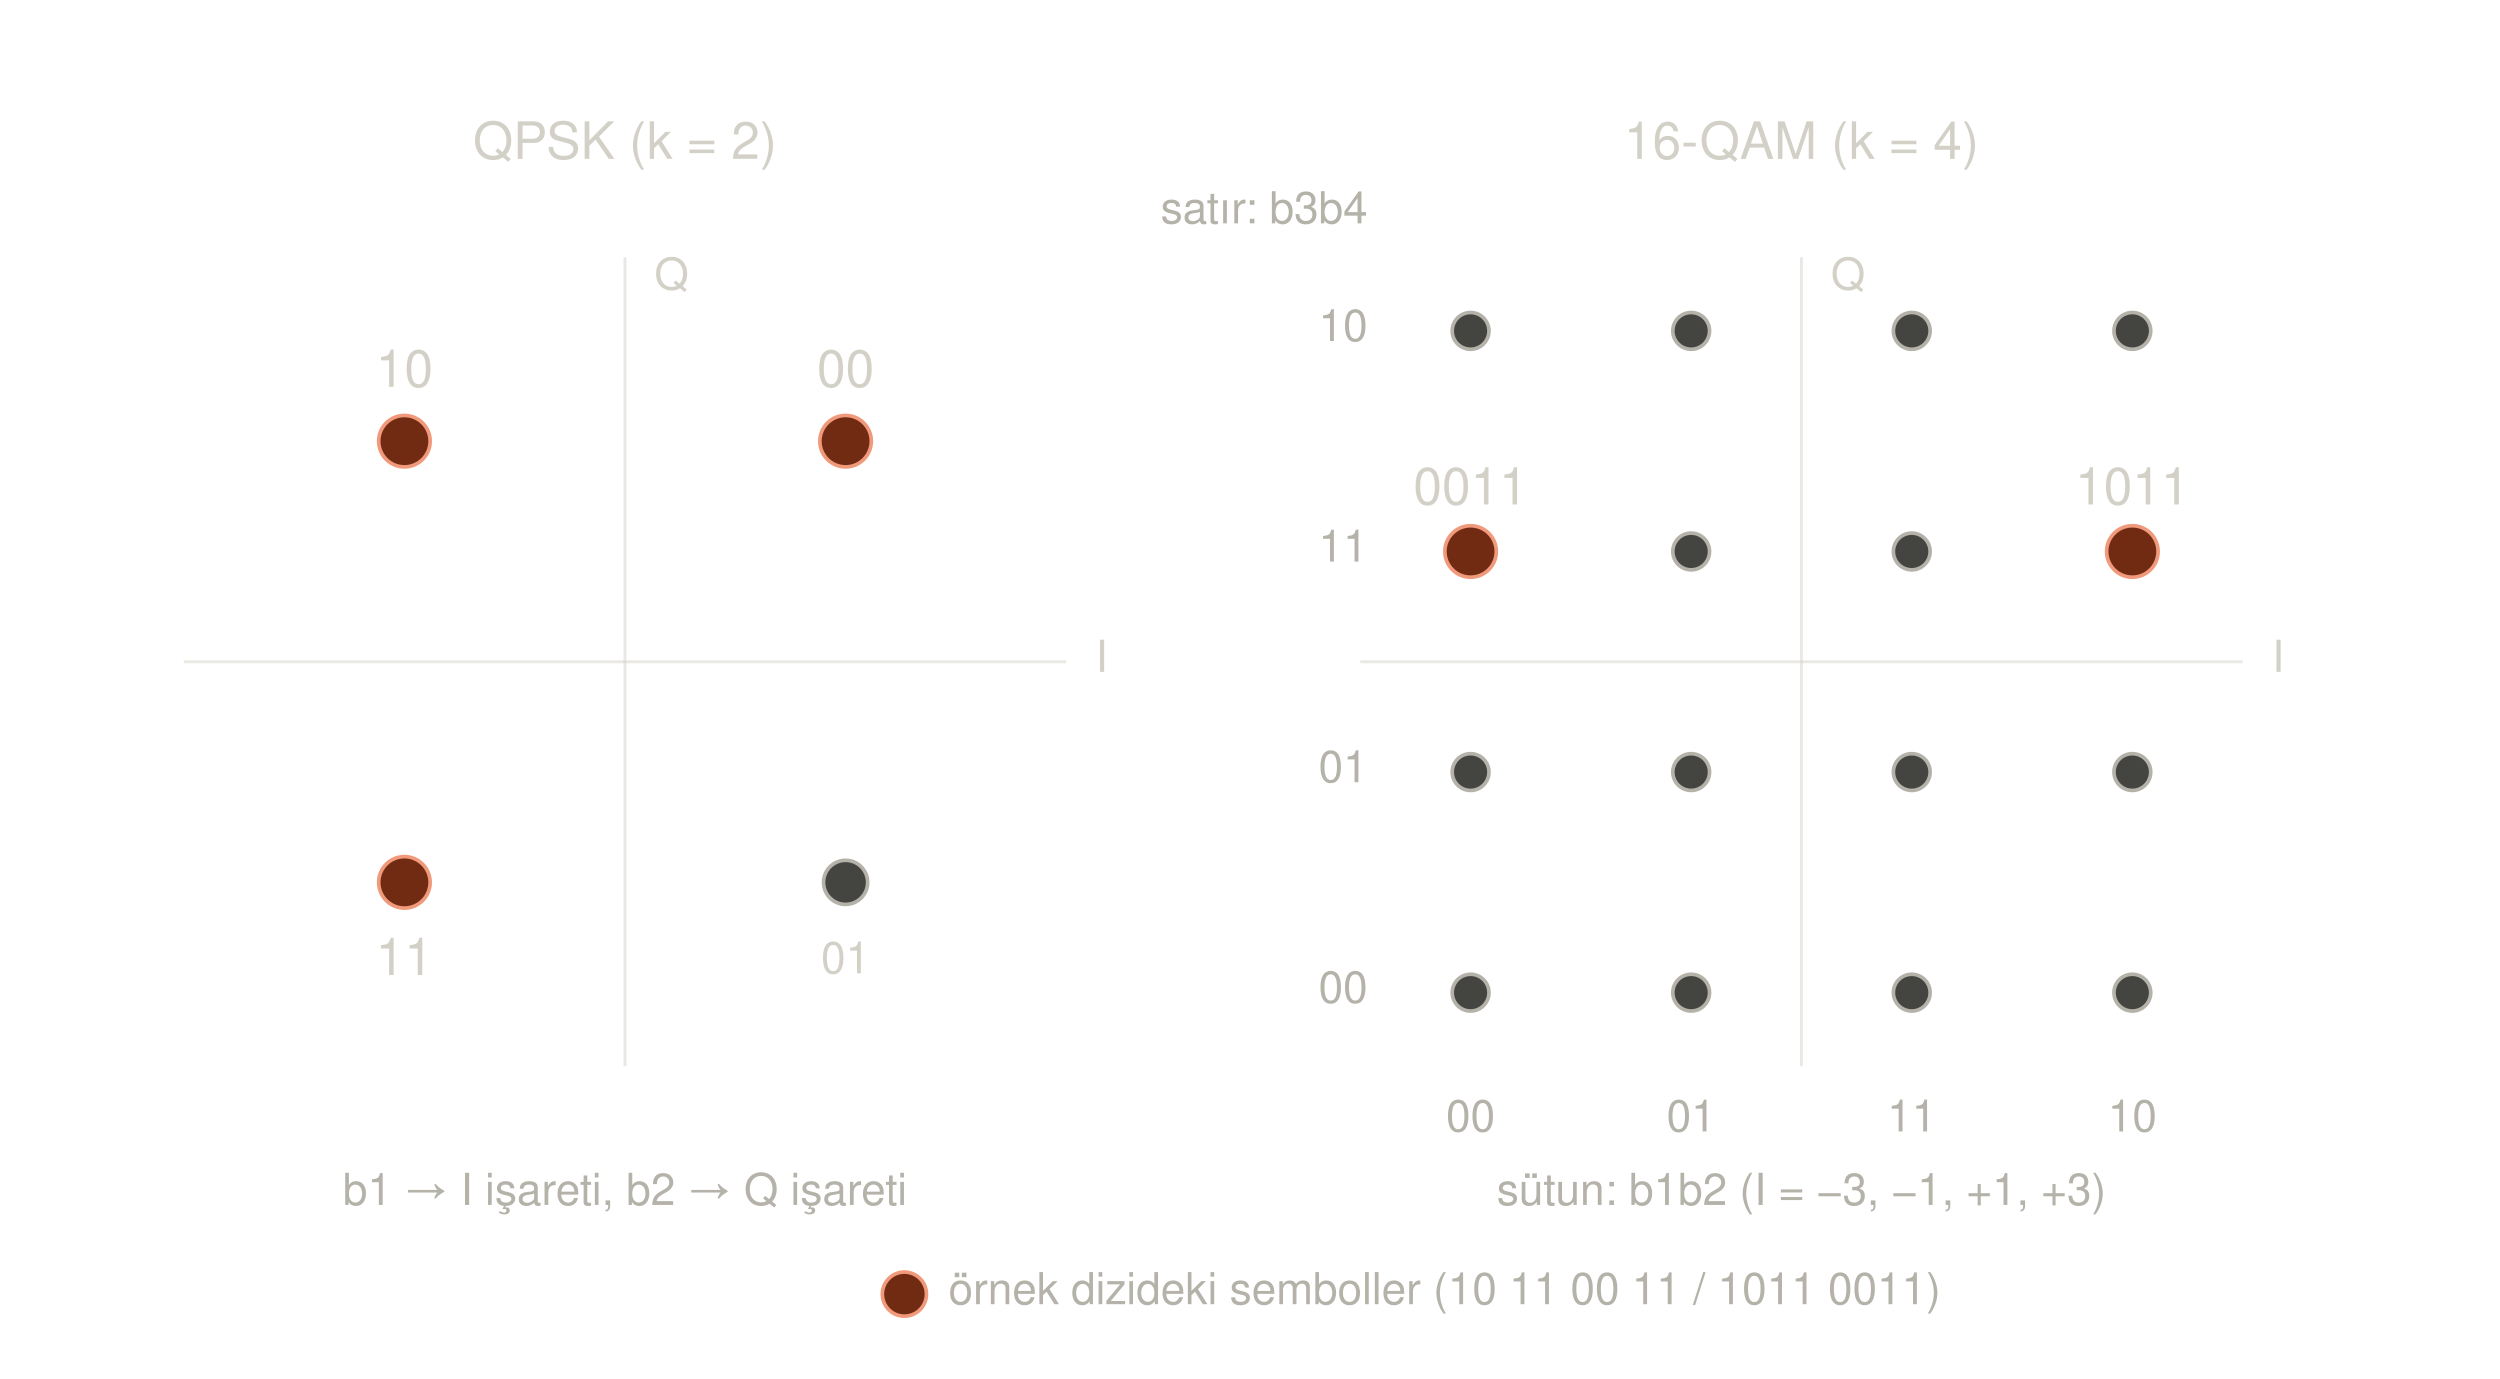
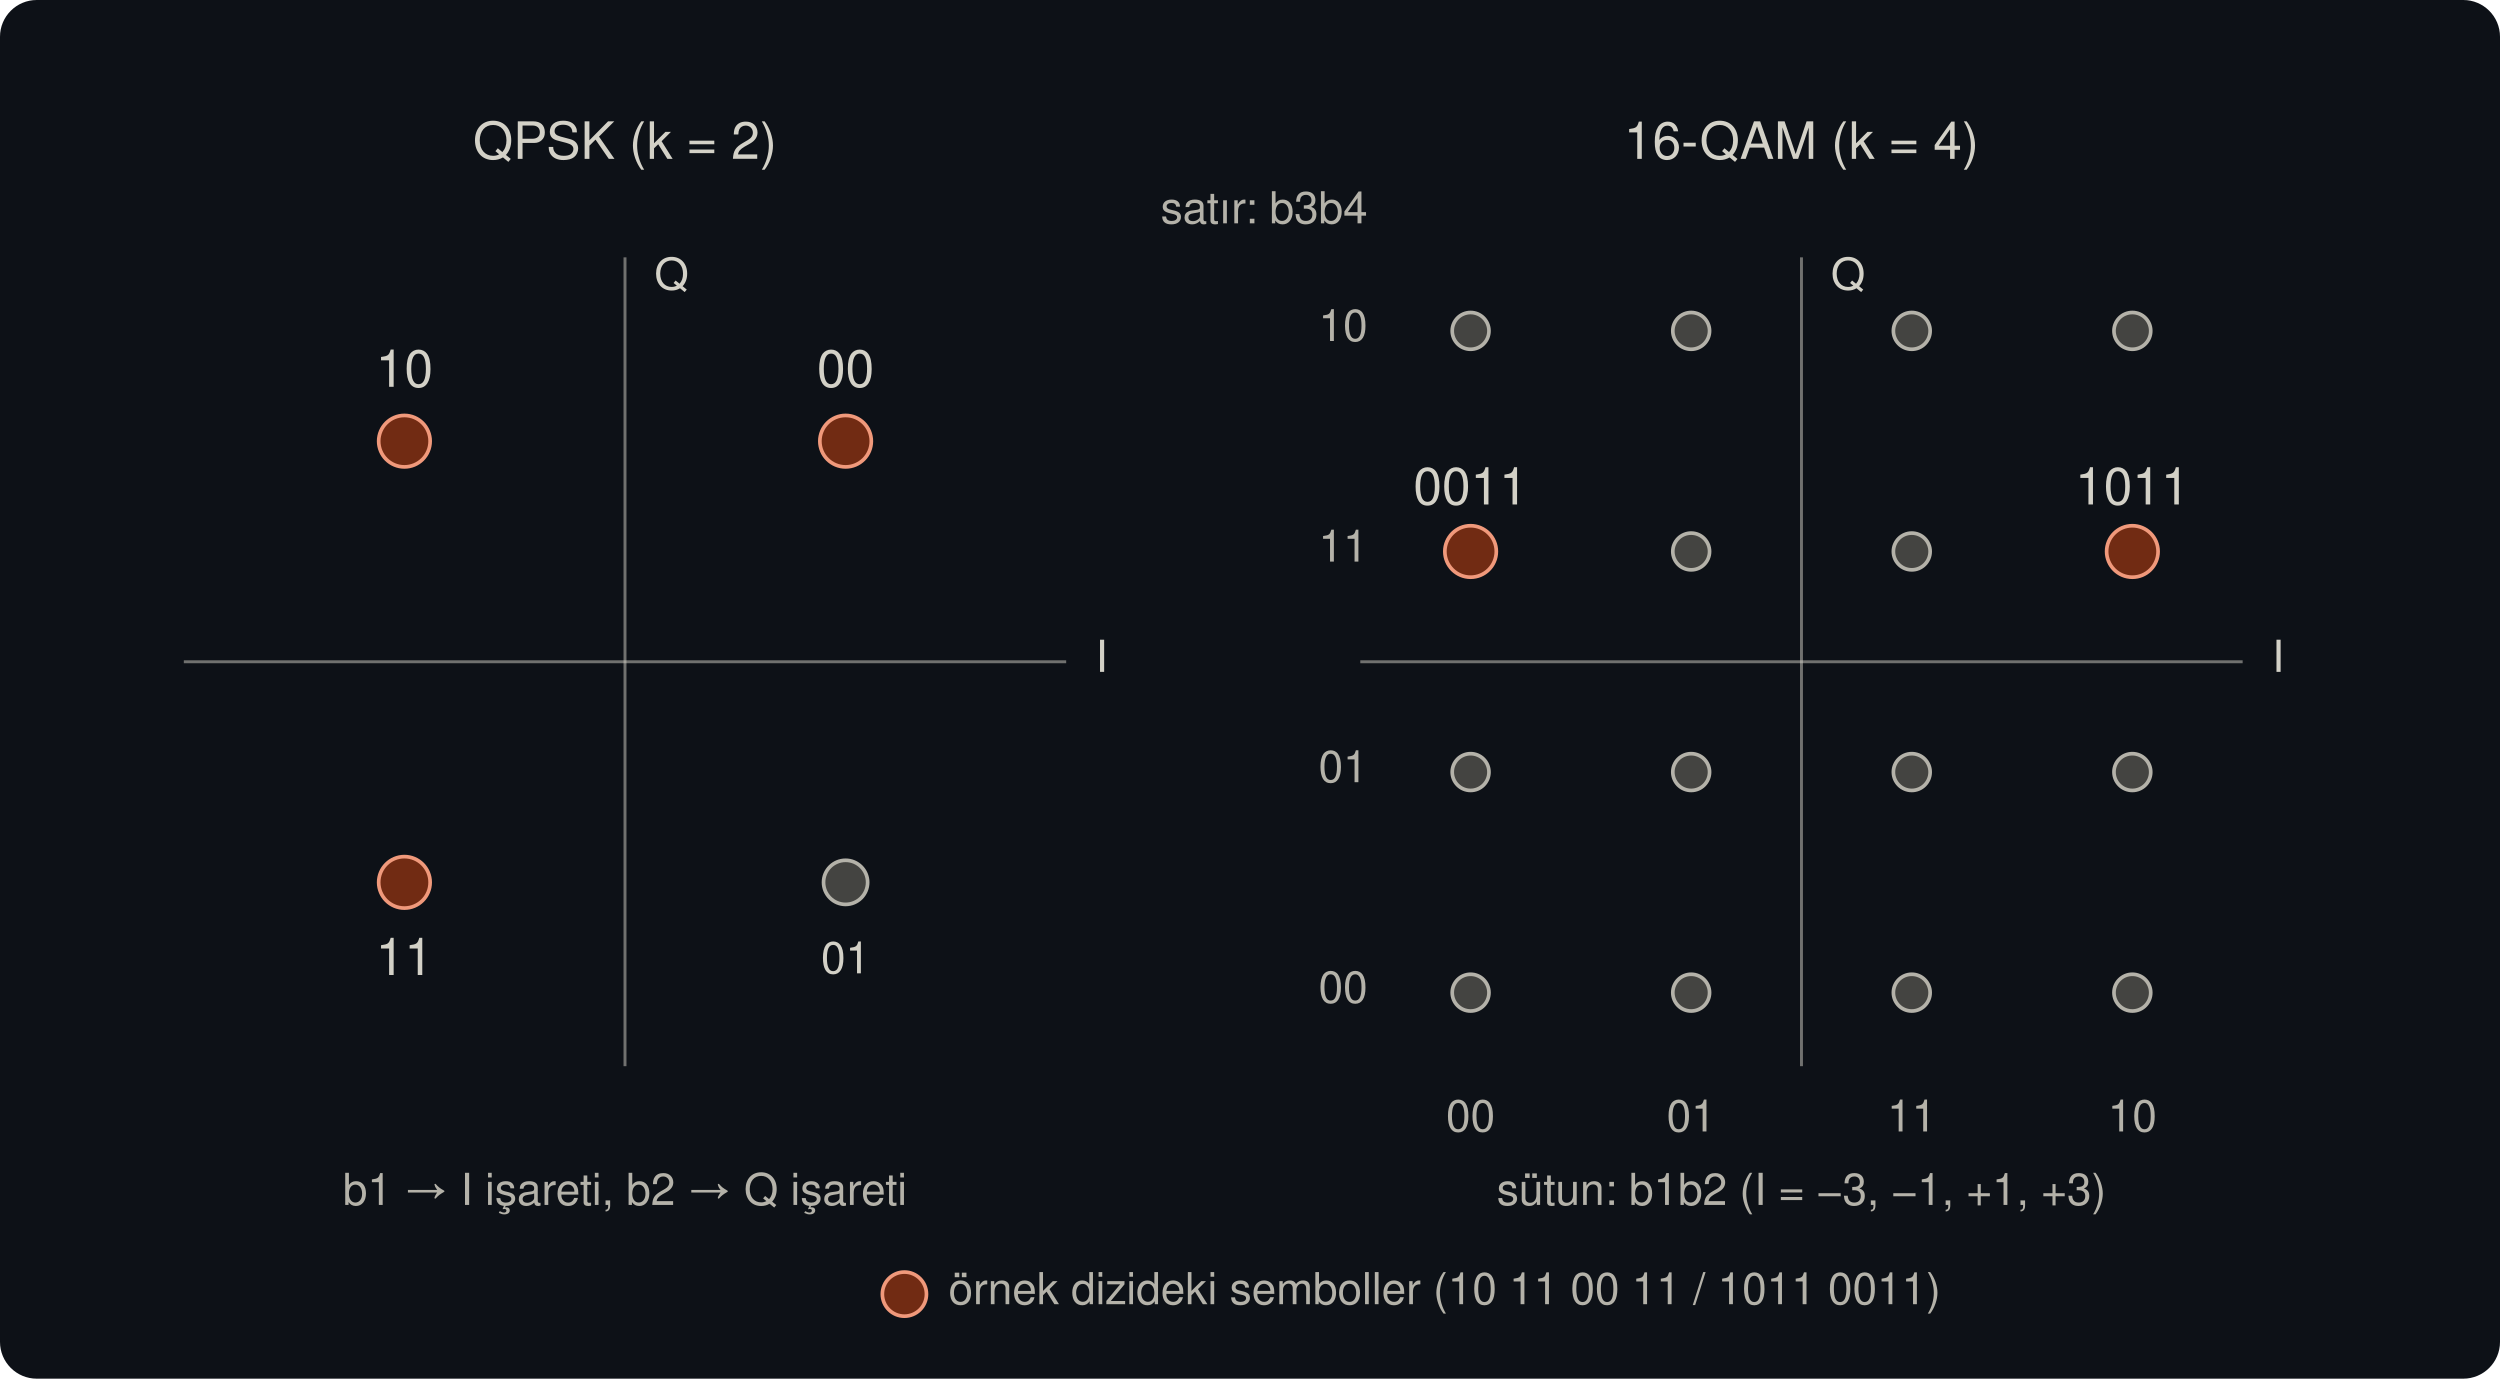
<svg xmlns="http://www.w3.org/2000/svg" width="680" height="375" viewBox="0 0 680 375" role="img" font-family="Helvetica, Arial, sans-serif">
  <defs>
    <marker id="arrow" viewBox="0 0 10 10" refX="8" refY="5" markerWidth="6" markerHeight="6" orient="auto-start-reverse">
      <path d="M2 1L8 5L2 9" fill="none" stroke="#D3D1C7" stroke-width="1.5" stroke-linecap="round" stroke-linejoin="round" />
    </marker>
  </defs>
+   <rect x="0" y="0" width="680" height="375" fill="#0d1117" rx="10" />
  <text x="170" y="40" font-size="14" font-weight="500" fill="#D3D1C7" text-anchor="middle" dominant-baseline="central">QPSK (k = 2)</text>
  <text x="490" y="40" font-size="14" font-weight="500" fill="#D3D1C7" text-anchor="middle" dominant-baseline="central">16-QAM (k = 4)</text>
  <line x1="50" y1="180" x2="290" y2="180" stroke="#D3D1C7" stroke-width="0.8" opacity="0.5" />
  <line x1="170" y1="70" x2="170" y2="290" stroke="#D3D1C7" stroke-width="0.8" opacity="0.5" />
  <text x="298" y="180" font-size="12" font-weight="400" fill="#D3D1C7" text-anchor="start" dominant-baseline="central">I</text>
  <text x="178" y="76" font-size="12" font-weight="400" fill="#D3D1C7" text-anchor="start" dominant-baseline="central">Q</text>
  <circle cx="110" cy="120" r="7" fill="#712B13" stroke="#F0997B" stroke-width="1" />
  <text x="110" y="102" font-size="14" font-weight="500" fill="#D3D1C7" text-anchor="middle" dominant-baseline="central">10</text>
  <circle cx="230" cy="120" r="7" fill="#712B13" stroke="#F0997B" stroke-width="1" />
  <text x="230" y="102" font-size="14" font-weight="500" fill="#D3D1C7" text-anchor="middle" dominant-baseline="central">00</text>
  <circle cx="110" cy="240" r="7" fill="#712B13" stroke="#F0997B" stroke-width="1" />
  <text x="110" y="262" font-size="14" font-weight="500" fill="#D3D1C7" text-anchor="middle" dominant-baseline="central">11</text>
  <circle cx="230" cy="240" r="6" fill="#444441" stroke="#B4B2A9" stroke-width="1" />
  <text x="230" y="262" font-size="12" font-weight="400" fill="#D3D1C7" text-anchor="middle" dominant-baseline="central">01</text>
  <text x="170" y="325" font-size="12" font-weight="400" fill="#B4B2A9" text-anchor="middle" dominant-baseline="central">b1 → I işareti, b2 → Q işareti</text>
  <line x1="370" y1="180" x2="610" y2="180" stroke="#D3D1C7" stroke-width="0.8" opacity="0.5" />
  <line x1="490" y1="70" x2="490" y2="290" stroke="#D3D1C7" stroke-width="0.8" opacity="0.5" />
  <text x="618" y="180" font-size="12" font-weight="400" fill="#D3D1C7" text-anchor="start" dominant-baseline="central">I</text>
  <text x="498" y="76" font-size="12" font-weight="400" fill="#D3D1C7" text-anchor="start" dominant-baseline="central">Q</text>
  <circle cx="400" cy="90" r="5" fill="#444441" stroke="#B4B2A9" stroke-width="1" />
  <circle cx="400" cy="210" r="5" fill="#444441" stroke="#B4B2A9" stroke-width="1" />
  <circle cx="400" cy="270" r="5" fill="#444441" stroke="#B4B2A9" stroke-width="1" />
  <circle cx="460" cy="90" r="5" fill="#444441" stroke="#B4B2A9" stroke-width="1" />
  <circle cx="460" cy="150" r="5" fill="#444441" stroke="#B4B2A9" stroke-width="1" />
  <circle cx="460" cy="210" r="5" fill="#444441" stroke="#B4B2A9" stroke-width="1" />
  <circle cx="460" cy="270" r="5" fill="#444441" stroke="#B4B2A9" stroke-width="1" />
  <circle cx="520" cy="90" r="5" fill="#444441" stroke="#B4B2A9" stroke-width="1" />
  <circle cx="520" cy="150" r="5" fill="#444441" stroke="#B4B2A9" stroke-width="1" />
  <circle cx="520" cy="210" r="5" fill="#444441" stroke="#B4B2A9" stroke-width="1" />
  <circle cx="520" cy="270" r="5" fill="#444441" stroke="#B4B2A9" stroke-width="1" />
  <circle cx="580" cy="90" r="5" fill="#444441" stroke="#B4B2A9" stroke-width="1" />
  <circle cx="580" cy="210" r="5" fill="#444441" stroke="#B4B2A9" stroke-width="1" />
  <circle cx="580" cy="270" r="5" fill="#444441" stroke="#B4B2A9" stroke-width="1" />
  <circle cx="580" cy="150" r="7" fill="#712B13" stroke="#F0997B" stroke-width="1" />
  <circle cx="400" cy="150" r="7" fill="#712B13" stroke="#F0997B" stroke-width="1" />
  <text x="580" y="134" font-size="14" font-weight="500" fill="#D3D1C7" text-anchor="middle" dominant-baseline="central">1011</text>
  <text x="400" y="134" font-size="14" font-weight="500" fill="#D3D1C7" text-anchor="middle" dominant-baseline="central">0011</text>
  <text x="400" y="305" font-size="12" font-weight="400" fill="#B4B2A9" text-anchor="middle" dominant-baseline="central">00</text>
  <text x="460" y="305" font-size="12" font-weight="400" fill="#B4B2A9" text-anchor="middle" dominant-baseline="central">01</text>
  <text x="520" y="305" font-size="12" font-weight="400" fill="#B4B2A9" text-anchor="middle" dominant-baseline="central">11</text>
  <text x="580" y="305" font-size="12" font-weight="400" fill="#B4B2A9" text-anchor="middle" dominant-baseline="central">10</text>
  <text x="372" y="90" font-size="12" font-weight="400" fill="#B4B2A9" text-anchor="end" dominant-baseline="central">10</text>
  <text x="372" y="150" font-size="12" font-weight="400" fill="#B4B2A9" text-anchor="end" dominant-baseline="central">11</text>
  <text x="372" y="210" font-size="12" font-weight="400" fill="#B4B2A9" text-anchor="end" dominant-baseline="central">01</text>
  <text x="372" y="270" font-size="12" font-weight="400" fill="#B4B2A9" text-anchor="end" dominant-baseline="central">00</text>
  <text x="372" y="58" font-size="12" font-weight="400" fill="#B4B2A9" text-anchor="end" dominant-baseline="central">satır: b3b4</text>
  <text x="490" y="325" font-size="12" font-weight="400" fill="#B4B2A9" text-anchor="middle" dominant-baseline="central">sütun: b1b2 (I = −3, −1, +1, +3)</text>
  <circle cx="246" cy="352" r="6" fill="#712B13" stroke="#F0997B" stroke-width="1" />
  <text x="258" y="352" font-size="12" font-weight="400" fill="#B4B2A9" text-anchor="start" dominant-baseline="central">örnek dizideki semboller (10 11 00 11 / 1011 0011)</text>
</svg>
